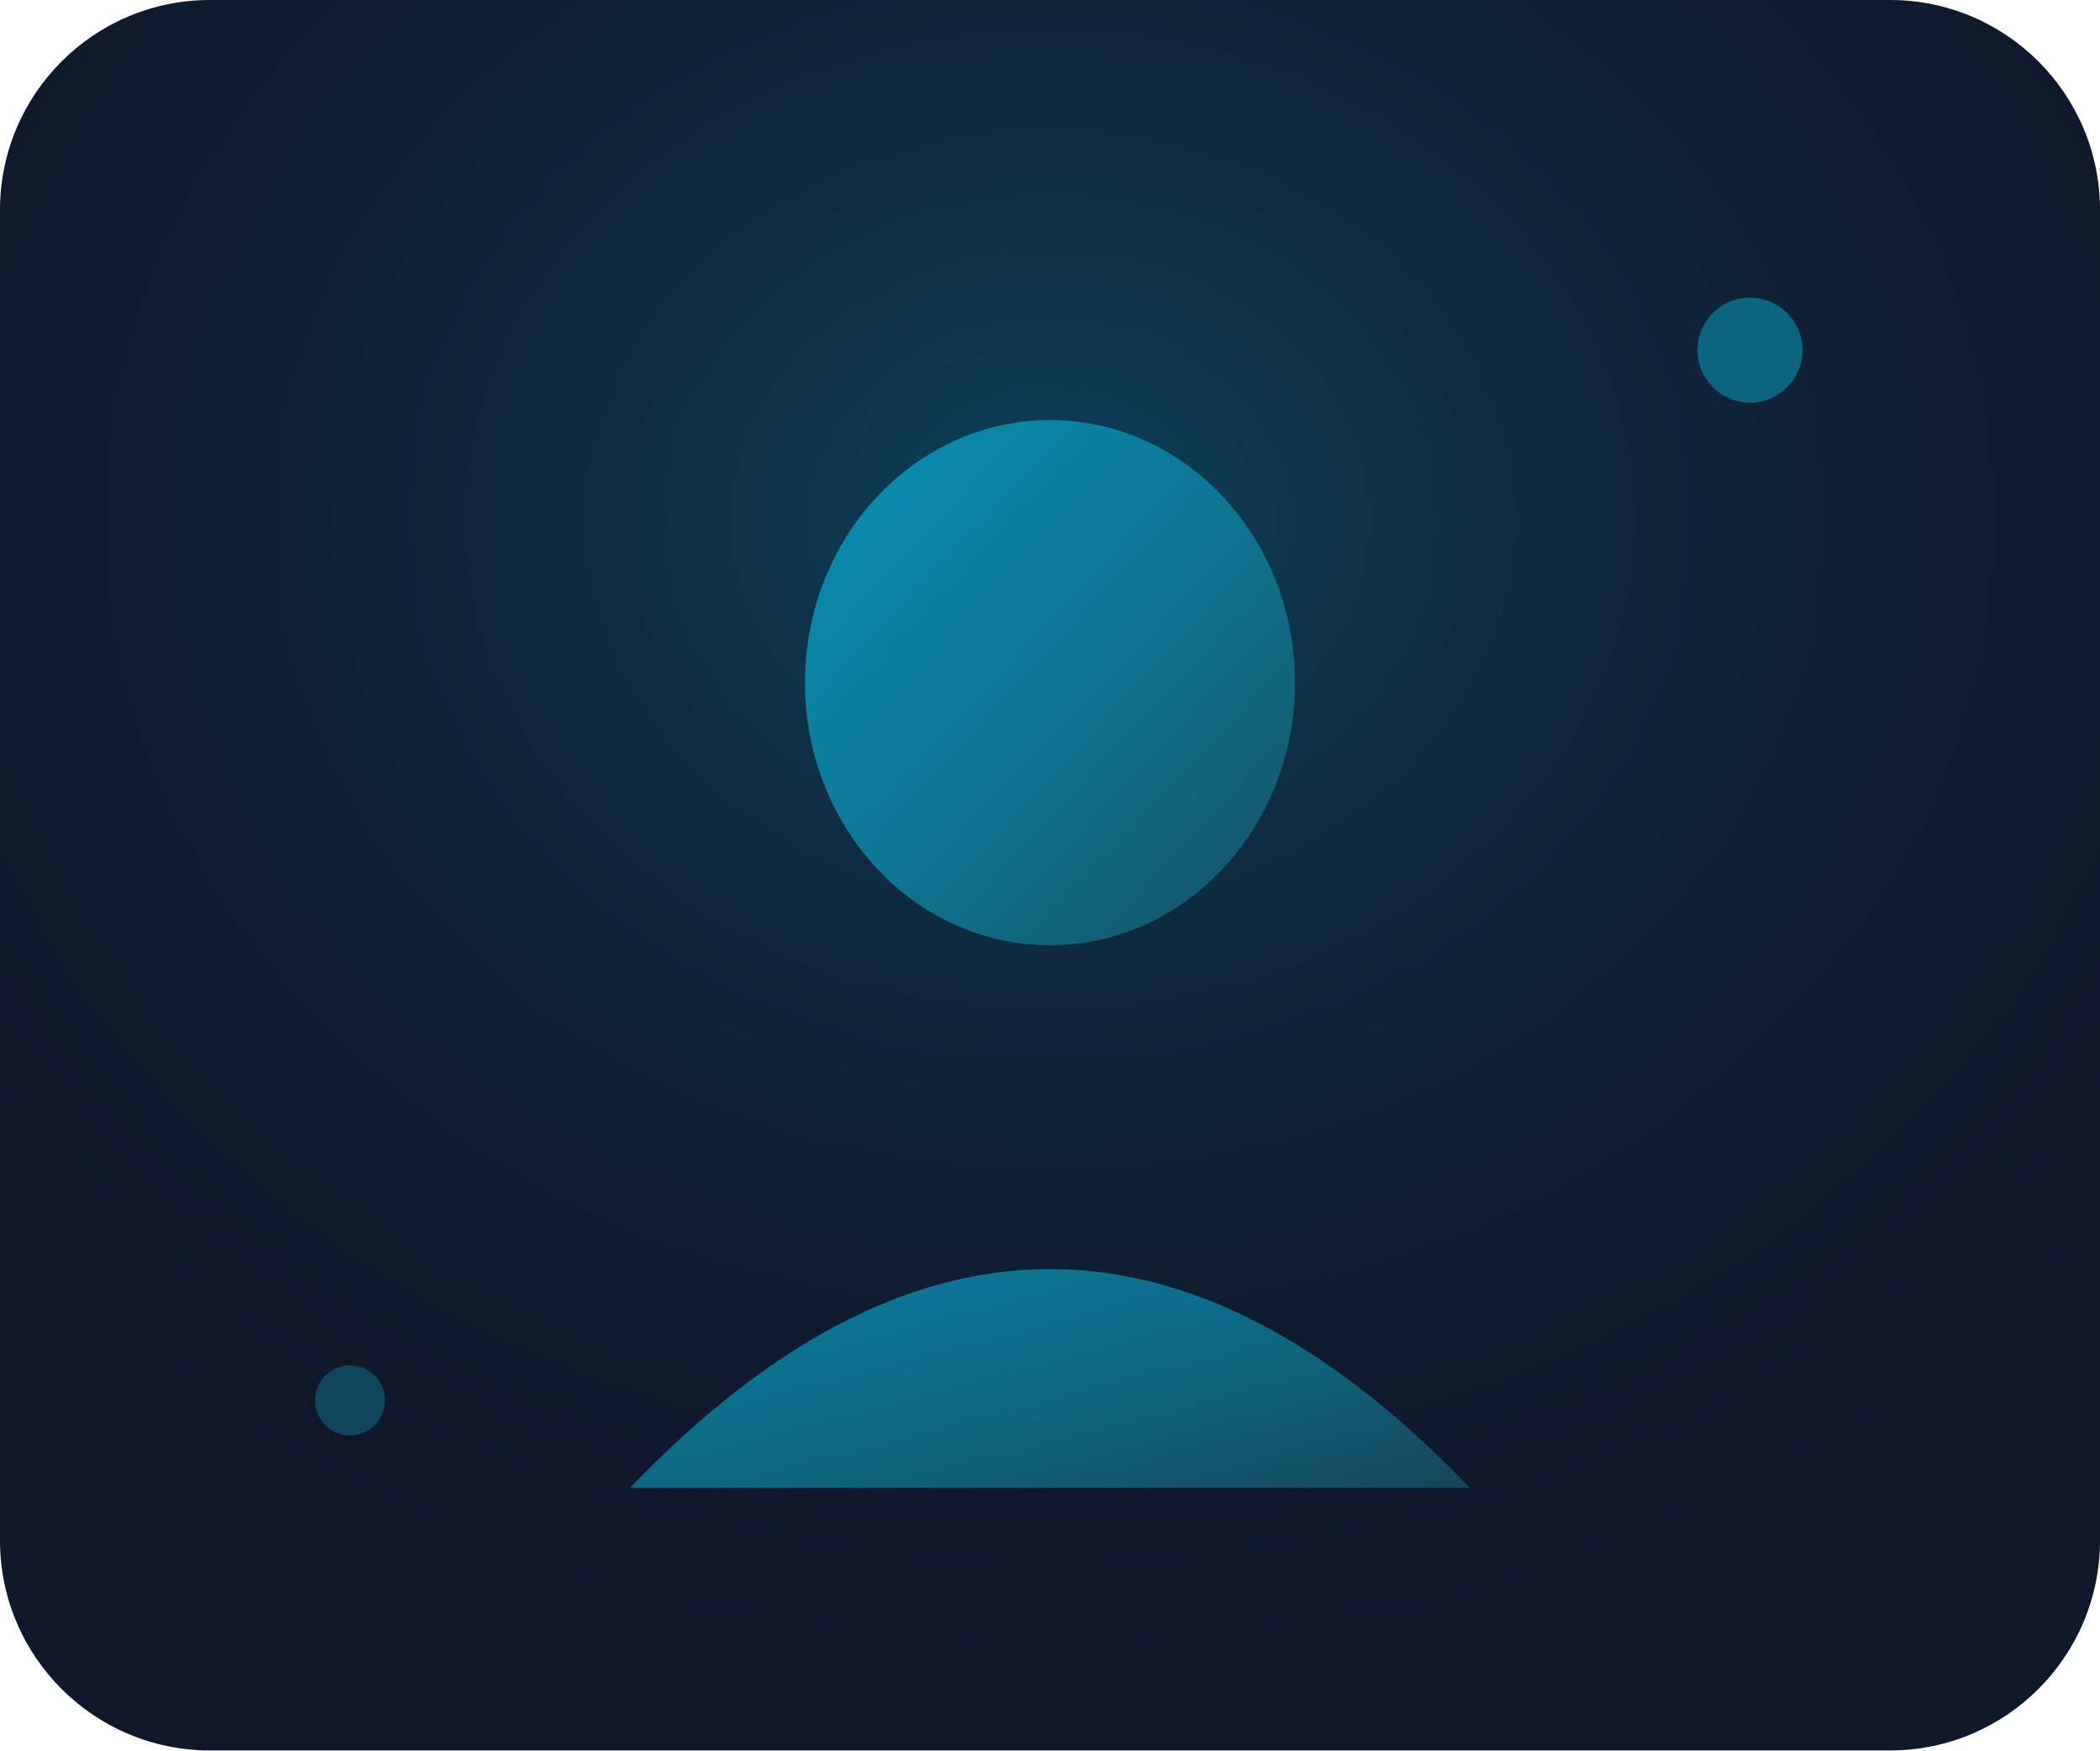
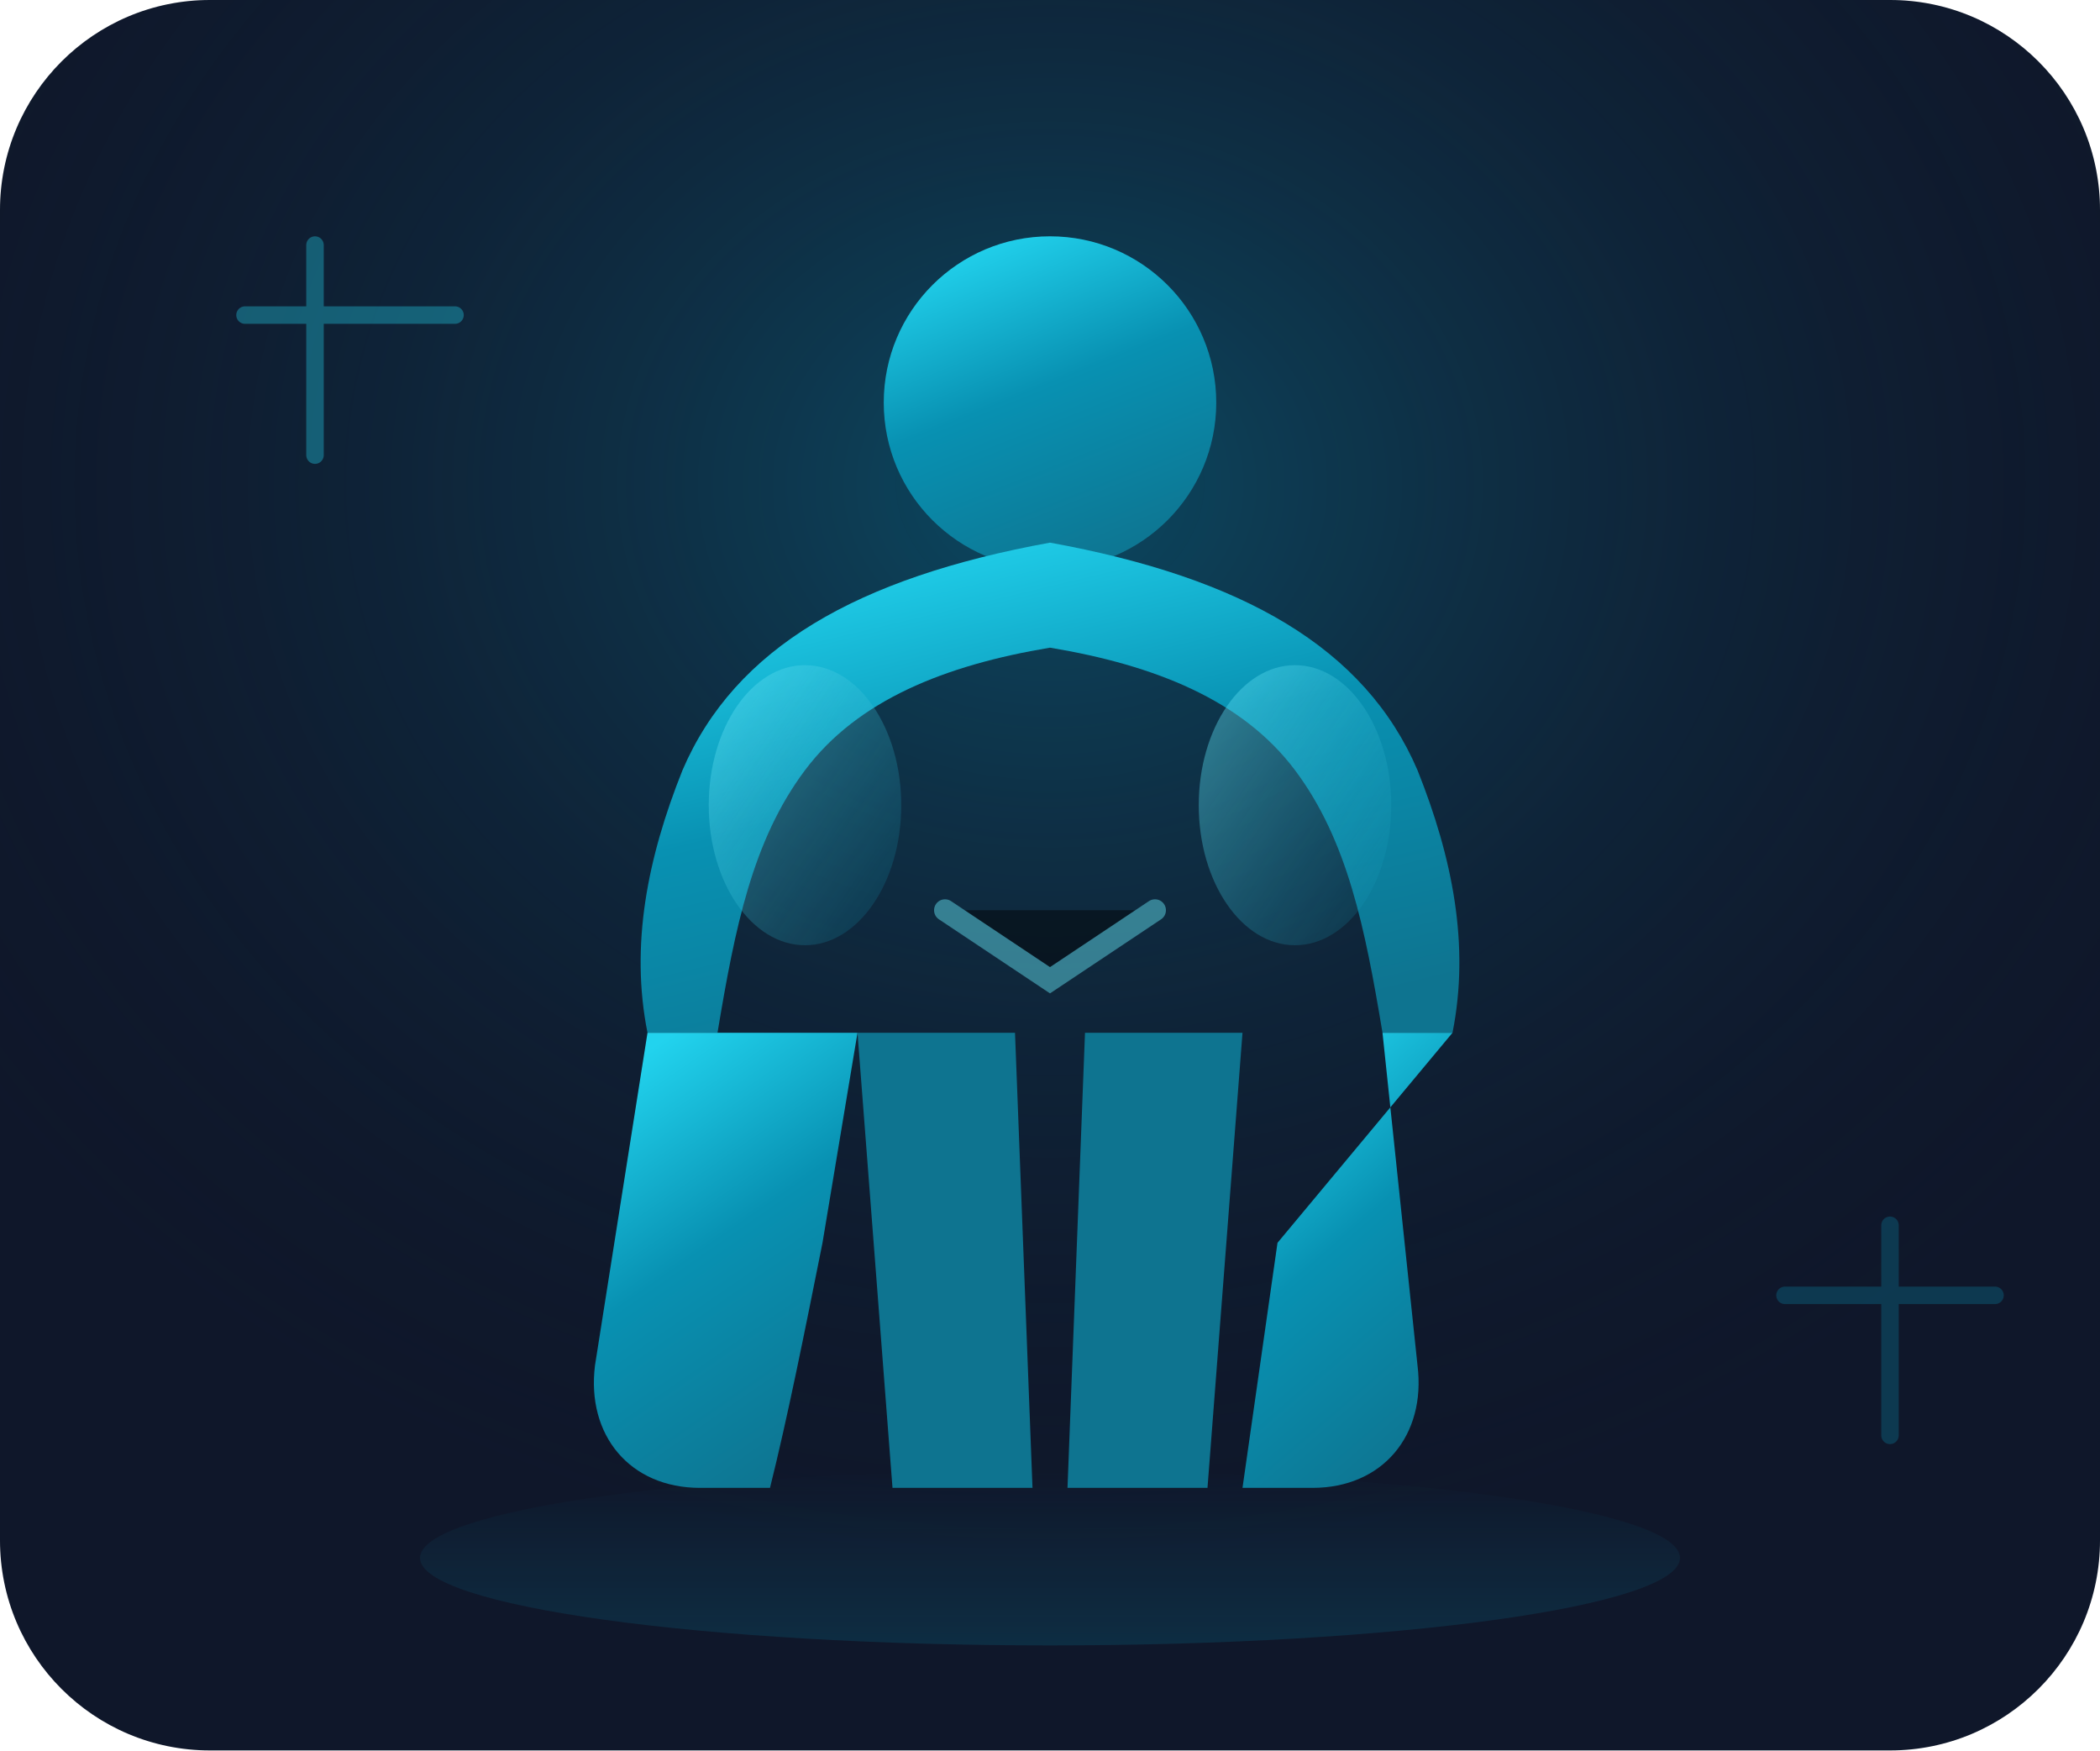
- <svg xmlns="http://www.w3.org/2000/svg" viewBox="0 0 240 200" role="img" aria-label="gender-male">
+ <svg xmlns="http://www.w3.org/2000/svg" viewBox="0 0 240 200" role="img" aria-label="Male athlete">
  <defs>
-     <linearGradient id="g" x1="0%" y1="0%" x2="100%" y2="100%">
-       <stop offset="0%" stop-color="#0891b2" />
-       <stop offset="55%" stop-color="#0e7490" />
-       <stop offset="100%" stop-color="#164e63" />
+     <linearGradient id="maleBody" x1="30%" y1="0%" x2="70%" y2="100%">
+       <stop offset="0%" stop-color="#22d3ee" />
+       <stop offset="45%" stop-color="#0891b2" />
+       <stop offset="100%" stop-color="#0e7490" />
    </linearGradient>
-     <radialGradient id="bg" cx="50%" cy="30%" r="70%">
-       <stop offset="0%" stop-color="#0891b2" stop-opacity="0.35" />
+     <linearGradient id="maleSoft" x1="0%" y1="0%" x2="100%" y2="100%">
+       <stop offset="0%" stop-color="#67e8f9" stop-opacity="0.55" />
+       <stop offset="100%" stop-color="#0891b2" stop-opacity="0.15" />
+     </linearGradient>
+     <radialGradient id="maleGlow" cx="50%" cy="28%" r="62%">
+       <stop offset="0%" stop-color="#0891b2" stop-opacity="0.42" />
      <stop offset="100%" stop-color="#0f172a" stop-opacity="0" />
    </radialGradient>
+     <linearGradient id="maleFloor" x1="50%" y1="0%" x2="50%" y2="100%">
+       <stop offset="0%" stop-color="#0891b2" stop-opacity="0" />
+       <stop offset="100%" stop-color="#0891b2" stop-opacity="0.18" />
+     </linearGradient>
  </defs>
  <rect width="240" height="200" rx="24" fill="#0f172a" />
-   <rect width="240" height="200" rx="24" fill="url(#bg)" />
-   <ellipse cx="120" cy="78" rx="28" ry="30" fill="url(#g)" />
-   <path d="M72 170 Q120 120 168 170" fill="url(#g)" opacity="0.85" />
-   <circle cx="200" cy="40" r="6" fill="#0891b2" opacity="0.6" />
-   <circle cx="40" cy="160" r="4" fill="#0e7490" opacity="0.5" />
+   <rect width="240" height="200" rx="24" fill="url(#maleGlow)" />
+   <ellipse cx="120" cy="178" rx="72" ry="10" fill="url(#maleFloor)" />
+   <path d="M28 36 L52 36 M36 28 L36 52" stroke="#22d3ee" stroke-width="2" stroke-linecap="round" opacity="0.35" />
+   <path d="M204 148 L228 148 M216 140 L216 164" stroke="#0891b2" stroke-width="2" stroke-linecap="round" opacity="0.28" />
+   <circle cx="120" cy="46" r="19" fill="url(#maleBody)" />
+   <path d="M120 62 C98 66 84 74 78 88 C74 98 72 108 74 118 L82 118 C84 106 86 96 92 88 C98 80 108 76 120 74 C132 76 142 80 148 88 C154 96 156 106 158 118 L166 118 C168 108 166 98 162 88 C156 74 142 66 120 62 Z" fill="url(#maleBody)" />
+   <path d="M74 118 L68 156 C67 164 72 170 80 170 L88 170 C90 162 92 152 94 142 L98 118 Z" fill="url(#maleBody)" />
+   <path d="M166 118 L146 142 L142 170 L150 170 C158 170 163 164 162 156 L158 118 Z" fill="url(#maleBody)" />
+   <path d="M98 118 L102 170 L118 170 L116 118 Z" fill="#0e7490" />
+   <path d="M124 118 L122 170 L138 170 L142 118 Z" fill="#0e7490" />
+   <ellipse cx="92" cy="92" rx="11" ry="16" fill="url(#maleSoft)" opacity="0.85" />
+   <ellipse cx="148" cy="92" rx="11" ry="16" fill="url(#maleSoft)" opacity="0.85" />
+   <path d="M108 104 L120 112 L132 104" stroke="#67e8f9" stroke-width="2.5" stroke-linecap="round" opacity="0.45" />
</svg>
